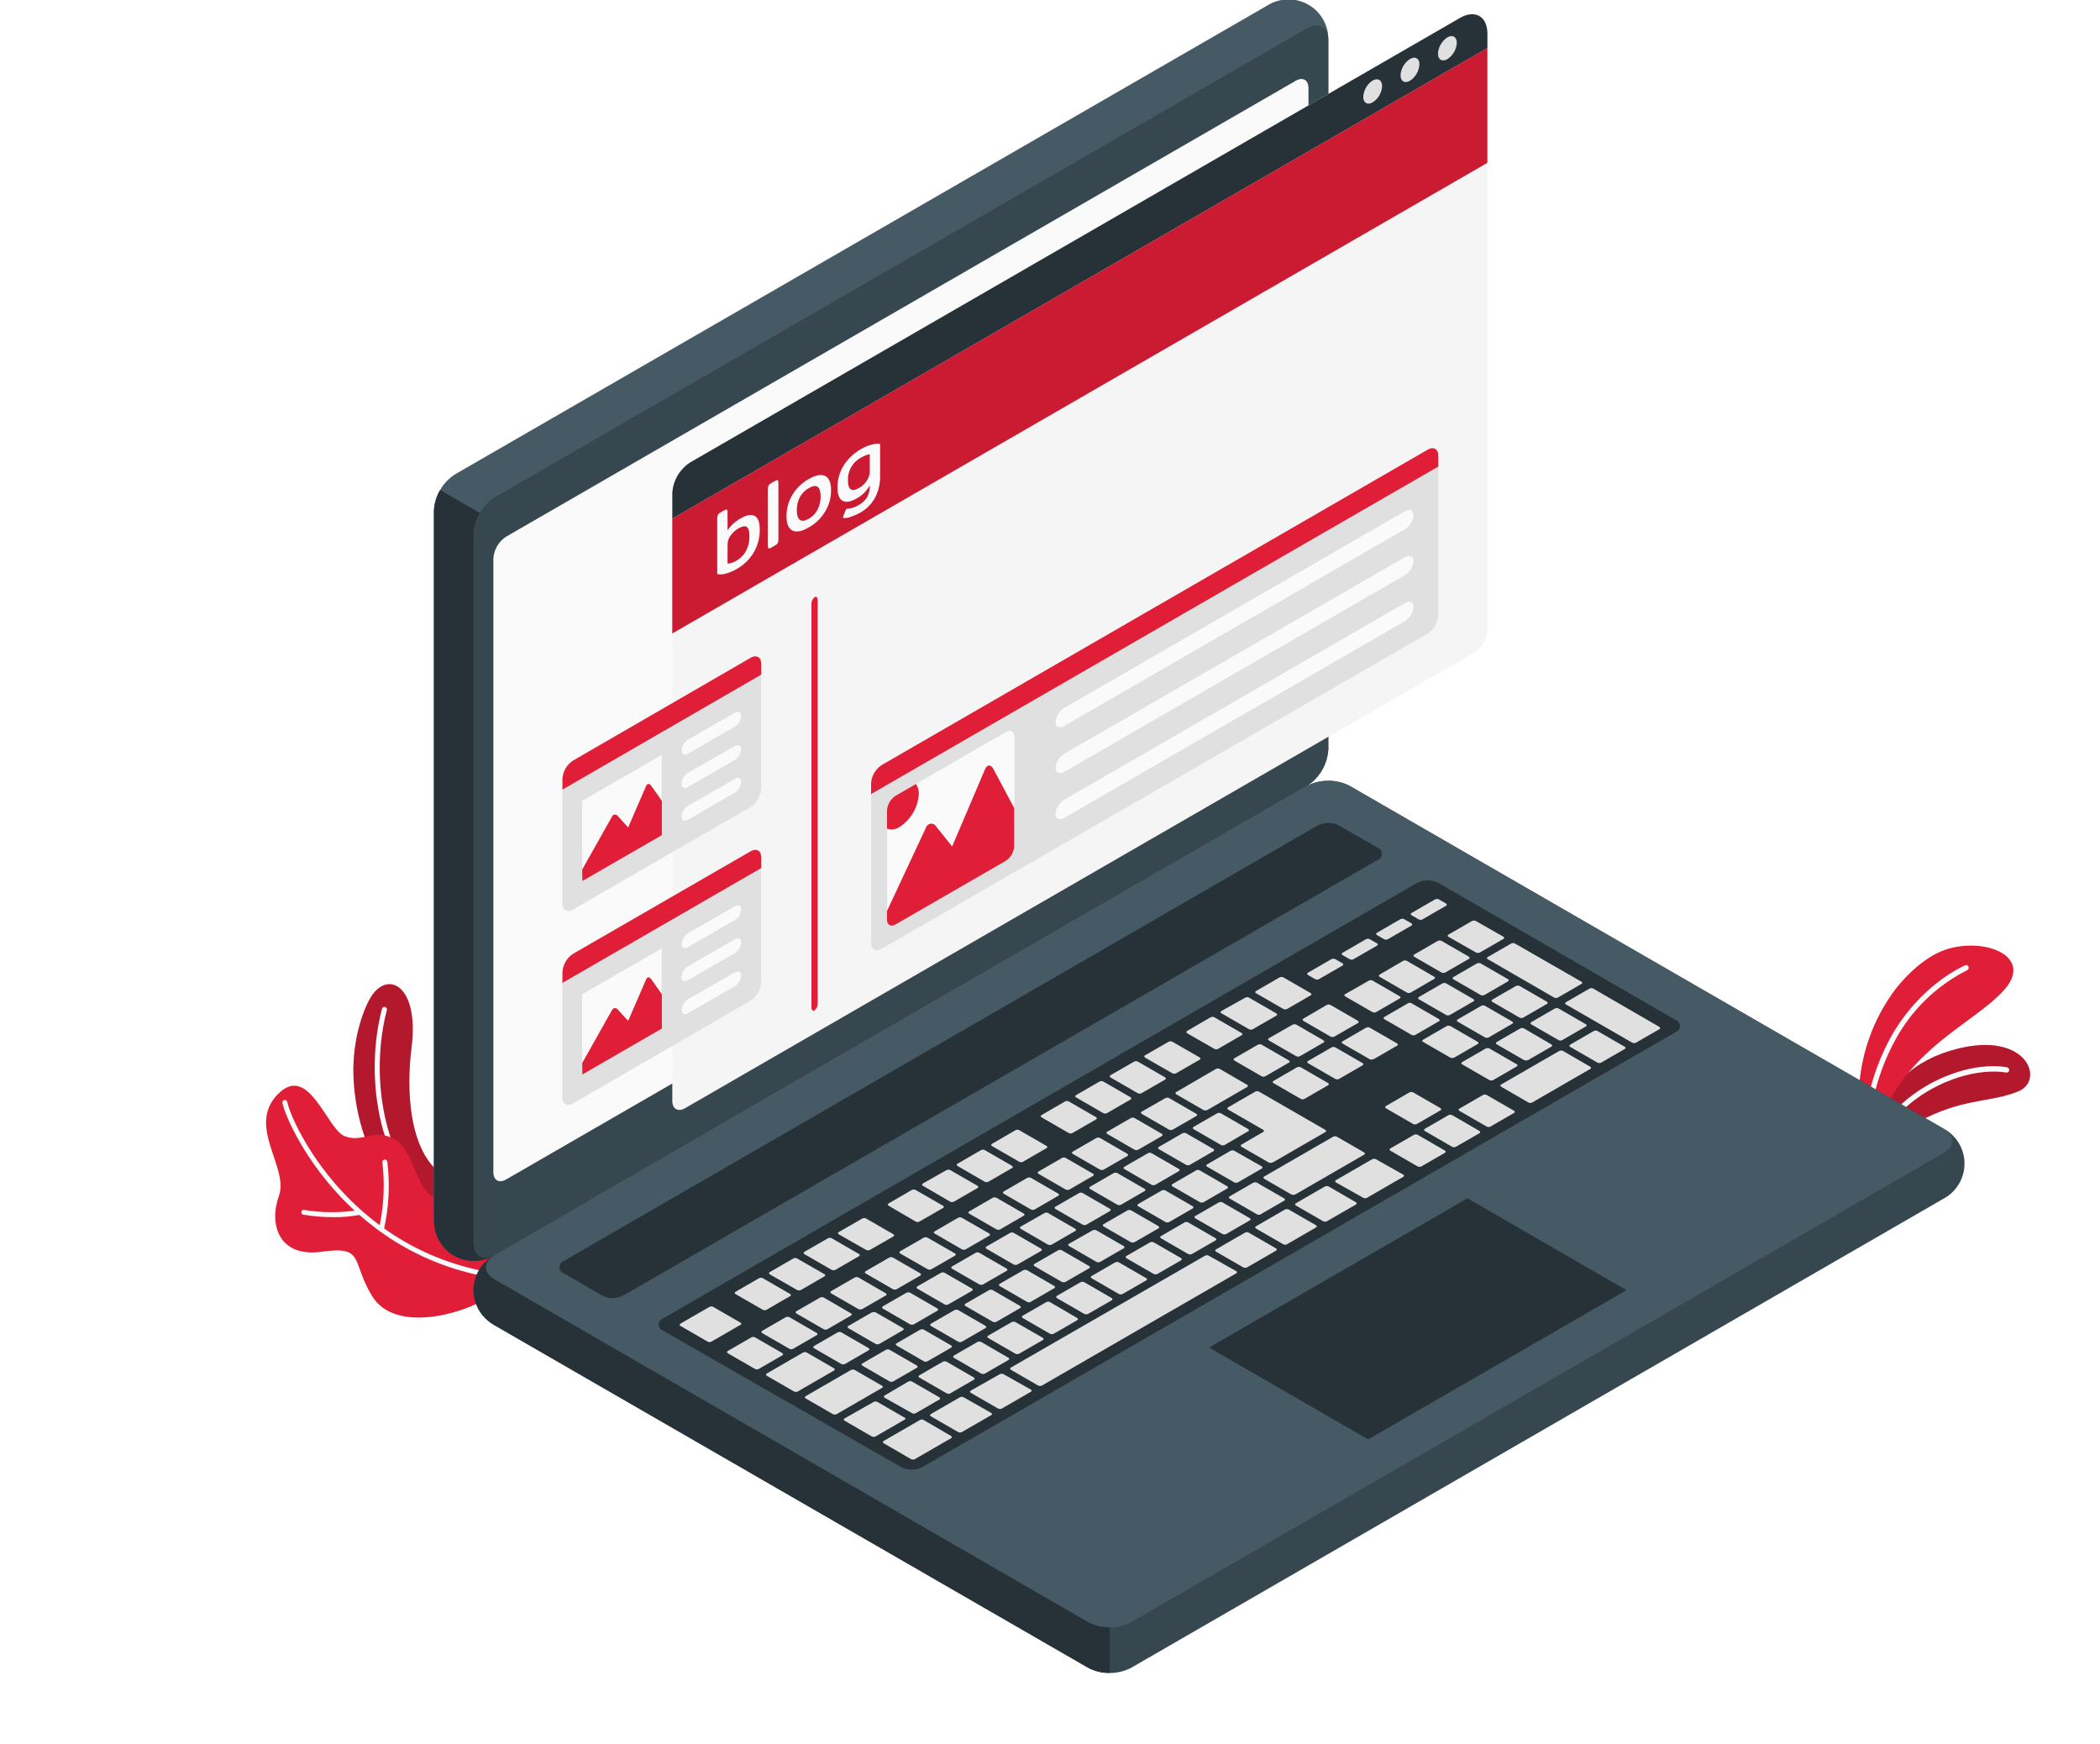
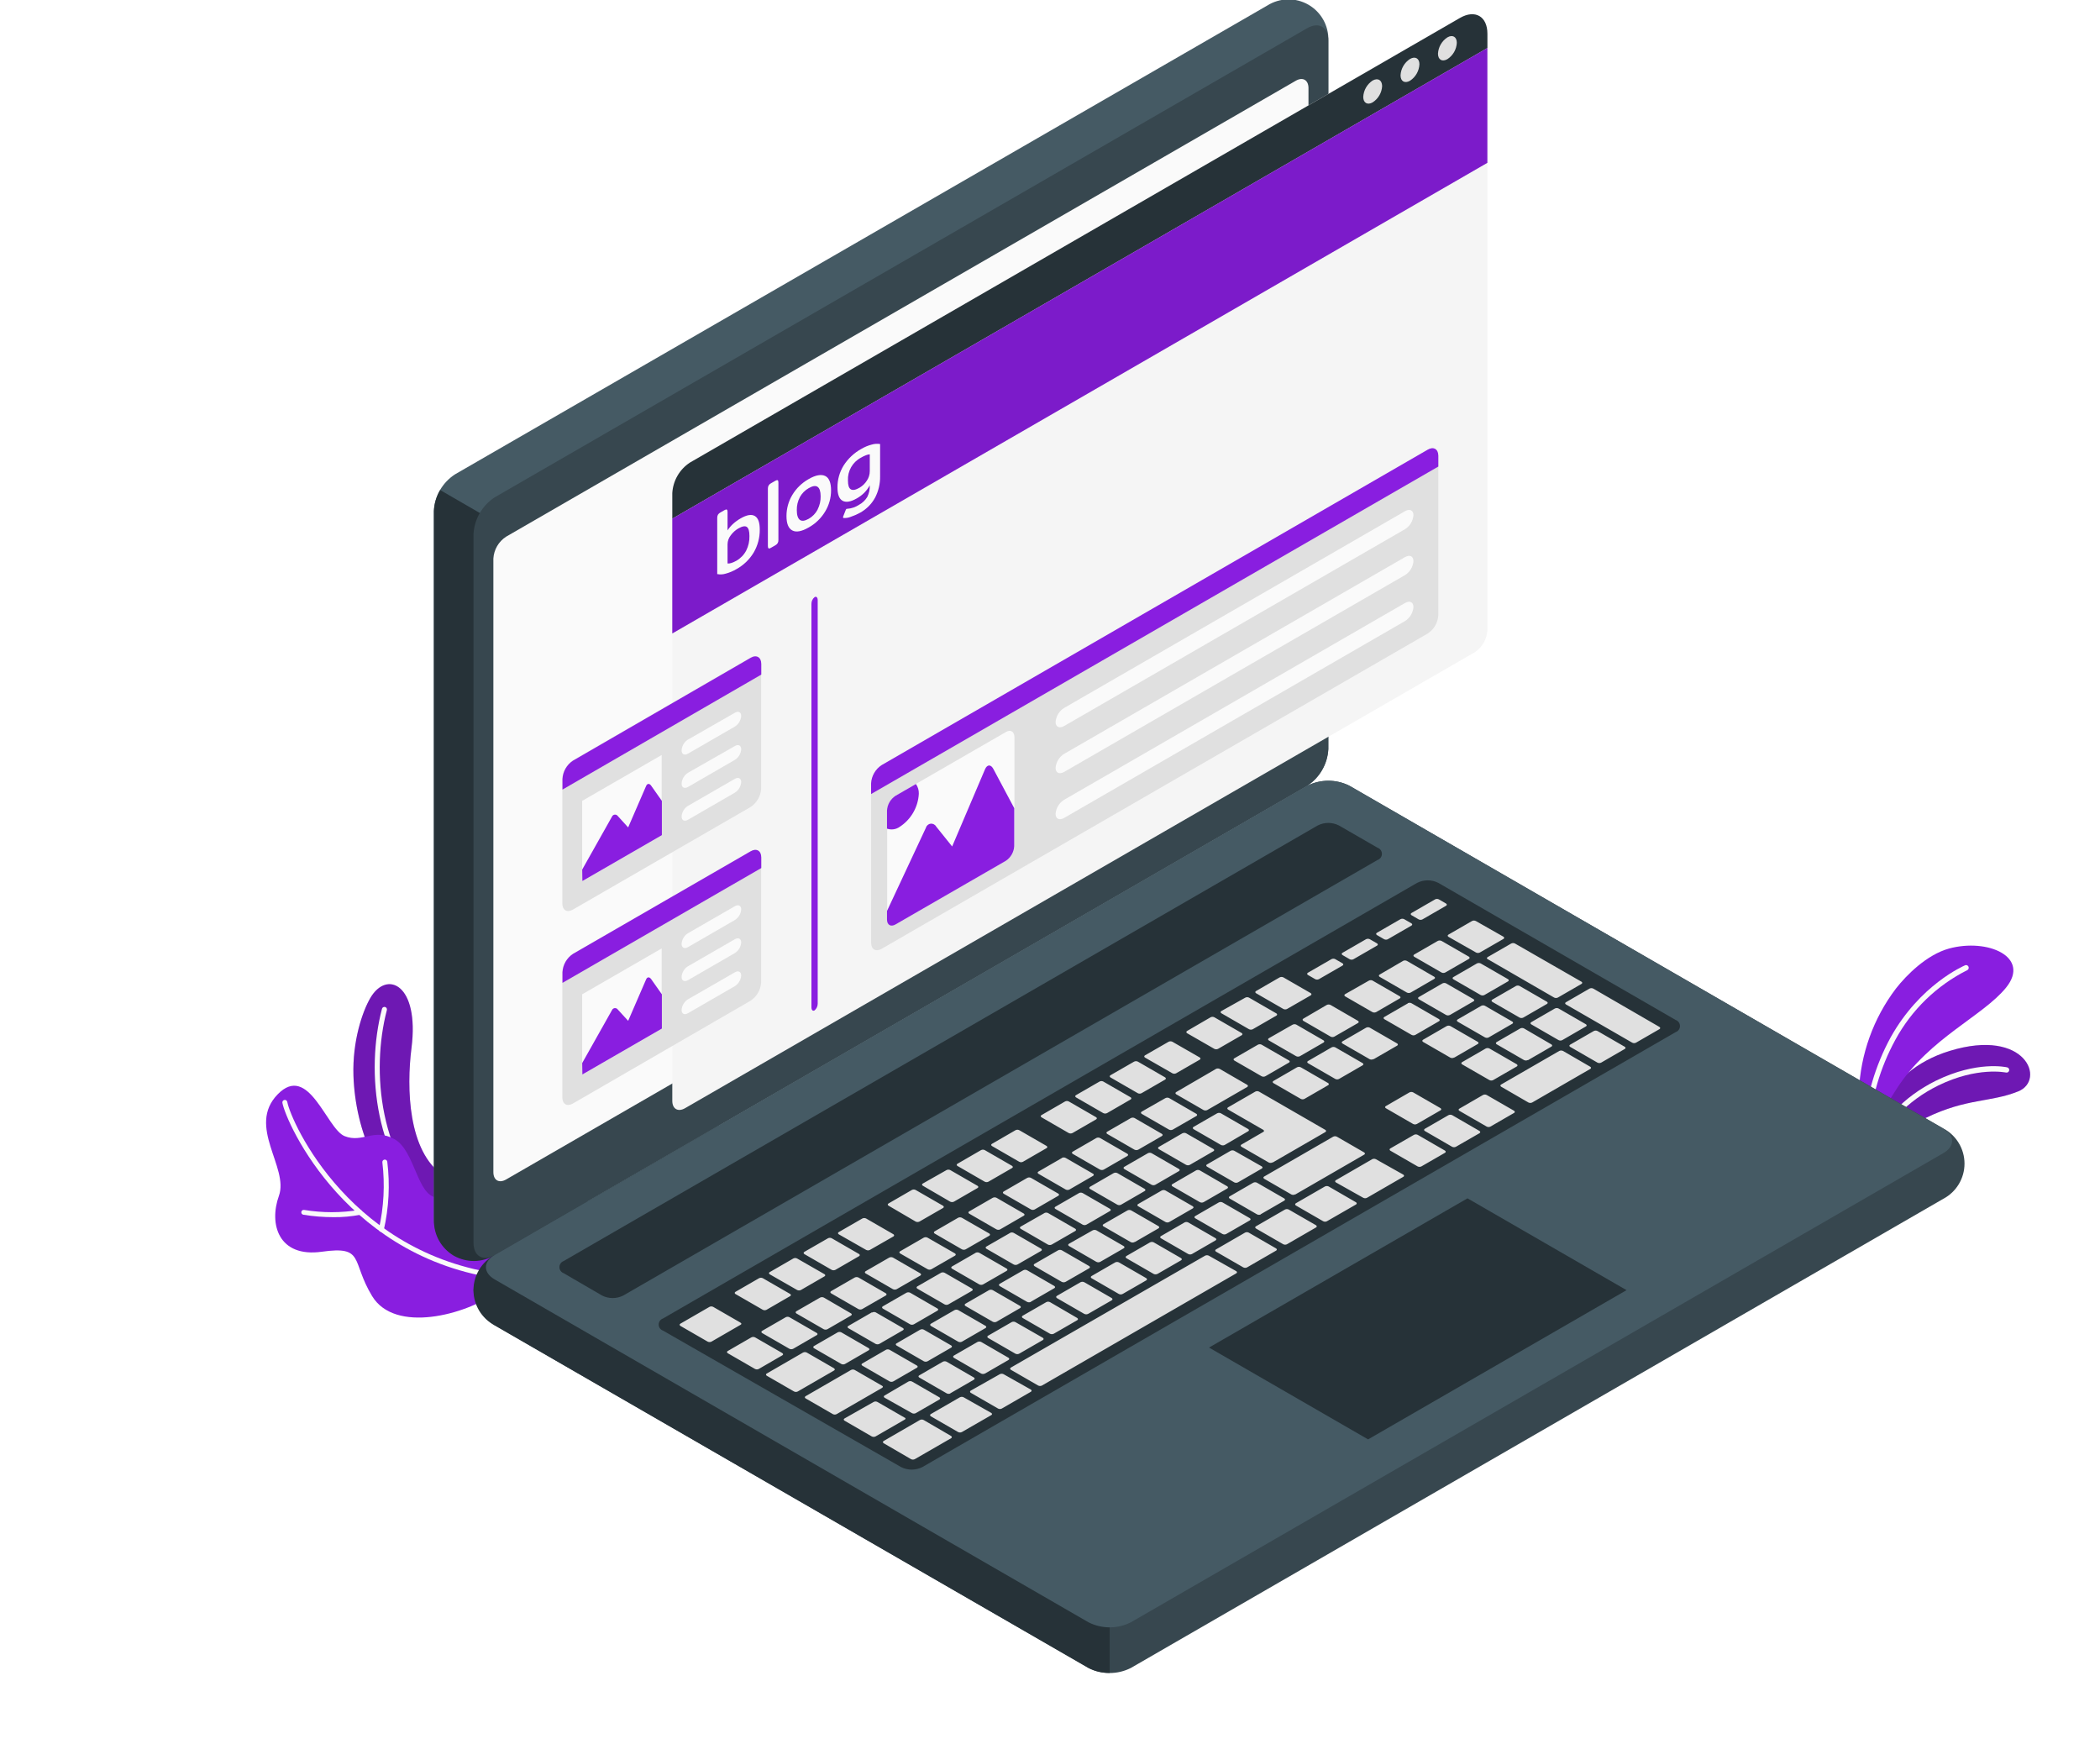
<svg xmlns="http://www.w3.org/2000/svg" viewBox="0 0 429.09 356.25">
  <g id="freepik--Plants--inject-2">
-     <path d="M419.5,309.58s1.05-5.28,9.57-9.36c8.29-4,13.07-3.07,18.76-5.36s1.6-13.05-14-8.27c-14.29,4.38-15.74,16.75-15.74,16.75Z" transform="translate(-35.45 -71.88)" style="fill:#E01E37" />
+     <path d="M419.5,309.58s1.05-5.28,9.57-9.36c8.29-4,13.07-3.07,18.76-5.36s1.6-13.05-14-8.27c-14.29,4.38-15.74,16.75-15.74,16.75Z" transform="translate(-35.45 -71.88)" style="fill:#891EE0" />
    <path d="M419.5,309.58s1.05-5.28,9.57-9.36c8.29-4,13.07-3.07,18.76-5.36s1.6-13.05-14-8.27c-14.29,4.38-15.74,16.75-15.74,16.75Z" transform="translate(-35.45 -71.88)" style="opacity:0.2" />
    <path d="M418,307.6a.51.51,0,0,1-.17,0,.55.55,0,0,1-.34-.7c2-5.72,7-11,13.52-14.22,8.36-4.09,14.31-2.79,14.56-2.73a.54.54,0,1,1-.24,1.06c-.06,0-5.85-1.26-13.84,2.65-6.25,3.06-11.1,8.14-13,13.6A.56.56,0,0,1,418,307.6Z" transform="translate(-35.45 -71.88)" style="fill:#fafafa" />
-     <path d="M418.27,303s1-3,4.85-8.87c6.64-10.18,17.47-14.63,22.21-20.45,5.1-6.28-3.72-10.16-11.65-8-4.54,1.26-8.68,5.4-10.85,8.19a37.36,37.36,0,0,0-7.55,21Z" transform="translate(-35.45 -71.88)" style="fill:#E01E37" />
+     <path d="M418.27,303s1-3,4.85-8.87c6.64-10.18,17.47-14.63,22.21-20.45,5.1-6.28-3.72-10.16-11.65-8-4.54,1.26-8.68,5.4-10.85,8.19a37.36,37.36,0,0,0-7.55,21Z" transform="translate(-35.45 -71.88)" style="fill:#891EE0" />
    <path d="M416.78,303.24h0a.55.55,0,0,1-.53-.56,46.17,46.17,0,0,1,5.51-18.85c6-10.77,14.9-14.6,15.28-14.76a.55.55,0,0,1,.42,1,34.18,34.18,0,0,0-14.75,14.28,44.93,44.93,0,0,0-5.37,18.35A.55.55,0,0,1,416.78,303.24Z" transform="translate(-35.45 -71.88)" style="fill:#fafafa" />
-     <path d="M126,312c-7.19-4.83-7.51-17.83-6.47-26,1.65-13-5-16-8.39-10.26-1.64,2.79-3.7,8.85-3.47,15.91.37,11.06,5.16,24.29,16.76,29.09Z" transform="translate(-35.45 -71.88)" style="fill:#E01E37" />
+     <path d="M126,312c-7.19-4.83-7.51-17.83-6.47-26,1.65-13-5-16-8.39-10.26-1.64,2.79-3.7,8.85-3.47,15.91.37,11.06,5.16,24.29,16.76,29.09Z" transform="translate(-35.45 -71.88)" style="fill:#891EE0" />
    <path d="M126,312c-7.19-4.83-7.51-17.83-6.47-26,1.65-13-5-16-8.39-10.26-1.64,2.79-3.7,8.85-3.47,15.91.37,11.06,5.16,24.29,16.76,29.09Z" transform="translate(-35.45 -71.88)" style="opacity:0.2" />
    <path d="M124.52,320a.49.49,0,0,1-.32-.12c-12.17-10.41-14.08-29-10.7-41.89a.5.5,0,1,1,1,.25c-3.3,12.59-1.47,30.75,10.38,40.88a.49.49,0,0,1,.05.7A.48.48,0,0,1,124.52,320Z" transform="translate(-35.45 -71.88)" style="fill:#fafafa" />
-     <path d="M136.81,336c-6.26,4.5-20.65,8.39-25.33.68-4.35-7.17-1.44-10.3-10.27-9.06S90.35,322,92.44,316.2s-6.61-14.19-.26-20.73,10,7.06,13.68,8.53,5.93-1.7,10.17.61,4.65,11.76,8.78,11.94c6.76.31,18.14.26,19,6.29S136.81,336,136.81,336Z" transform="translate(-35.45 -71.88)" style="fill:#E01E37" />
+     <path d="M136.81,336c-6.26,4.5-20.65,8.39-25.33.68-4.35-7.17-1.44-10.3-10.27-9.06S90.35,322,92.44,316.2s-6.61-14.19-.26-20.73,10,7.06,13.68,8.53,5.93-1.7,10.17.61,4.65,11.76,8.78,11.94c6.76.31,18.14.26,19,6.29S136.81,336,136.81,336Z" transform="translate(-35.45 -71.88)" style="fill:#891EE0" />
    <path d="M139.4,333.36h-.05c-32.75-3.42-45.42-32-46.2-36.16a.5.5,0,1,1,1-.18c.76,4.09,13.17,32,45.32,35.35a.5.5,0,0,1,.45.55A.51.51,0,0,1,139.4,333.36Z" transform="translate(-35.45 -71.88)" style="fill:#fafafa" />
    <path d="M103.59,320.56a38.35,38.35,0,0,1-6.17-.5.5.5,0,0,1-.4-.58.49.49,0,0,1,.58-.4,34.71,34.71,0,0,0,11.28,0,.51.51,0,0,1,.6.39.5.5,0,0,1-.39.59A26.85,26.85,0,0,1,103.59,320.56Z" transform="translate(-35.45 -71.88)" style="fill:#fafafa" />
    <path d="M113.36,323.55h-.11a.5.5,0,0,1-.38-.59,40,40,0,0,0,.71-13.58.5.5,0,0,1,1-.16,40.31,40.31,0,0,1-.72,14A.5.5,0,0,1,113.36,323.55Z" transform="translate(-35.45 -71.88)" style="fill:#fafafa" />
  </g>
  <g id="freepik--Device--inject-2">
    <path d="M132.2,335.47a9.29,9.29,0,0,0,4.33,7.19l121.33,70a9.57,9.57,0,0,0,8.66,0l166-95.85a8.13,8.13,0,0,0,0-14.38L311.2,232.43a9.57,9.57,0,0,0-8.66,0l-166,95.85A9.29,9.29,0,0,0,132.2,335.47Z" transform="translate(-35.45 -71.88)" style="fill:#37474f" />
    <path d="M182.26,301.88l-45.73,26.4a8.13,8.13,0,0,0,0,14.38l121.33,70a8.83,8.83,0,0,0,4.33,1V301.88Z" transform="translate(-35.45 -71.88)" style="fill:#263238" />
    <path d="M128.14,328.43a9.25,9.25,0,0,1-4.06-7.34V176.3a9.55,9.55,0,0,1,4.33-7.5L294.41,73a8.14,8.14,0,0,1,12.46,7.19V224.93a9.56,9.56,0,0,1-4.33,7.5l-166,95.85A9.27,9.27,0,0,1,128.14,328.43Z" transform="translate(-35.45 -71.88)" style="fill:#455a64" />
    <path d="M144.39,183l-19-11a8.83,8.83,0,0,0-1.26,4.26V321.09a8.14,8.14,0,0,0,12.45,7.19l18.93-10.93Z" transform="translate(-35.45 -71.88)" style="fill:#263238" />
    <path d="M132.2,181V325.78c0,2.76,1.94,3.88,4.33,2.5l166-95.85a9.56,9.56,0,0,0,4.33-7.5V80.15c0-2.76-1.94-3.88-4.33-2.5l-166,95.84A9.59,9.59,0,0,0,132.2,181Z" transform="translate(-35.45 -71.88)" style="fill:#37474f" />
    <path d="M136.53,333.28l121.33,70.05a9.57,9.57,0,0,0,8.66,0l166-95.85c2.4-1.38,2.4-3.62,0-5L311.2,232.43a9.57,9.57,0,0,0-8.66,0l-166,95.85C134.14,329.66,134.14,331.9,136.53,333.28Z" transform="translate(-35.45 -71.88)" style="fill:#455a64" />
    <path d="M138.86,181.53,300.21,88.38c1.43-.83,2.6-.16,2.6,1.5V215.21a5.76,5.76,0,0,1-2.6,4.5L138.86,312.86c-1.44.83-2.6.16-2.6-1.5V186A5.73,5.73,0,0,1,138.86,181.53Z" transform="translate(-35.45 -71.88)" style="fill:#fafafa" />
    <path d="M150.61,329.53l154.09-89a4.79,4.79,0,0,1,4.33,0l7.89,4.55a1.32,1.32,0,0,1,0,2.5L162.8,336.57a4.79,4.79,0,0,1-4.33,0L150.61,332A1.32,1.32,0,0,1,150.61,329.53Z" transform="translate(-35.45 -71.88)" style="fill:#263238" />
    <path d="M170.92,341.26l154.09-89a4.79,4.79,0,0,1,4.33,0l48.48,28a1.32,1.32,0,0,1,0,2.5L223.91,371.62a4.81,4.81,0,0,1-4.34,0l-48.64-27.88A1.31,1.31,0,0,1,170.92,341.26Z" transform="translate(-35.45 -71.88)" style="fill:#263238" />
    <path d="M309.05,292.32l4.83-2.79c.2-.12.19-.32,0-.44l-5.58-3.22a.84.84,0,0,0-.77,0l-4.82,2.79c-.21.11-.2.31,0,.44l5.58,3.22A.84.84,0,0,0,309.05,292.32Zm-9.52-11.07L294.71,284c-.21.12-.2.32,0,.45l5.58,3.22a.87.87,0,0,0,.77,0l4.83-2.79c.2-.12.19-.32,0-.44l-5.58-3.23A.87.87,0,0,0,299.53,281.25Zm-15.59,9L275.78,295c-.21.12-.19.32,0,.45l5.58,3.22a.87.87,0,0,0,.77,0l8.16-4.71c.2-.12.19-.32,0-.44l-5.58-3.23A.87.87,0,0,0,283.94,290.25Zm8.54-4.93-4.83,2.79c-.2.11-.19.31,0,.44l5.58,3.22a.84.84,0,0,0,.77,0l4.82-2.79c.21-.12.2-.32,0-.44l-5.58-3.22A.84.84,0,0,0,292.48,285.32Zm-18.93,10.93L268.73,299c-.21.12-.19.32,0,.45l5.58,3.22a.84.84,0,0,0,.77,0l4.83-2.78c.2-.12.19-.32,0-.44l-5.58-3.23A.87.87,0,0,0,273.55,296.25Zm-7.05,4.07-4.82,2.78c-.21.12-.2.32,0,.45l5.58,3.22a.87.87,0,0,0,.77,0l4.83-2.79c.2-.12.19-.32,0-.44l-5.58-3.23A.87.87,0,0,0,266.5,300.32Zm21.95,13.1,4.82-2.79c.2-.12.19-.32,0-.44L287.66,307a.84.84,0,0,0-.77,0l-4.82,2.79c-.21.11-.19.31,0,.44l5.58,3.22A.84.84,0,0,0,288.45,313.42Zm-7.06,4.07,4.83-2.79c.2-.12.19-.31,0-.44L280.61,311a.84.84,0,0,0-.77,0L275,313.81c-.21.11-.19.31,0,.44l5.58,3.22A.84.84,0,0,0,281.39,317.49Zm-7.05,4.07,4.83-2.79c.2-.11.19-.31,0-.44l-5.58-3.22a.84.84,0,0,0-.77,0L268,317.88c-.21.12-.2.32,0,.44l5.58,3.22A.84.84,0,0,0,274.34,321.56Zm-7,4.07,4.83-2.79c.2-.11.19-.31,0-.44l-5.58-3.22a.84.84,0,0,0-.77,0L260.92,322c-.21.12-.2.32,0,.44l5.58,3.22A.84.84,0,0,0,267.29,325.63ZM302,296.39l4.82-2.79c.21-.12.2-.31,0-.44l-5.58-3.22a.84.84,0,0,0-.77,0l-4.82,2.79c-.21.12-.2.31,0,.44l5.58,3.22A.84.84,0,0,0,302,296.39Zm-6.5,13,10.76-6.22c.2-.12.19-.32,0-.44l-13.55-7.82a.84.84,0,0,0-.77,0l-5.56,3.21c-.21.12-.2.32,0,.45l7.18,4.14c.22.13.23.33,0,.44l-4.45,2.58c-.2.11-.19.31,0,.44l5.58,3.22A.87.87,0,0,0,295.5,309.35Zm-36.05-5-4.82,2.79c-.21.11-.2.31,0,.44l5.58,3.22a.87.87,0,0,0,.77,0l4.83-2.79c.2-.12.19-.32,0-.44l-5.58-3.22A.84.84,0,0,0,259.45,304.39Zm-7,4.07-4.83,2.79c-.2.12-.19.31,0,.44l5.58,3.22a.84.84,0,0,0,.77,0l4.82-2.79c.21-.12.2-.32,0-.44l-5.58-3.22A.84.84,0,0,0,252.4,308.46Zm-35.24,45.65a.84.84,0,0,0,.77,0l4.83-2.79c.2-.12.19-.32,0-.44l-5.58-3.22a.84.84,0,0,0-.77,0l-4.82,2.79c-.21.12-.2.31,0,.44ZM196,341l-4.83,2.79c-.2.11-.19.31,0,.44l5.58,3.22a.87.87,0,0,0,.77,0l4.82-2.79c.21-.12.2-.32,0-.44l-5.58-3.22A.84.84,0,0,0,196,341Zm11.35,9.55a.84.84,0,0,0,.77,0l4.82-2.79c.21-.12.19-.31,0-.44l-5.57-3.22a.84.84,0,0,0-.77,0l-4.83,2.79c-.2.12-.19.31,0,.44Zm22.27,6,4.83-2.79c.2-.12.19-.32,0-.44l-5.58-3.23a.87.87,0,0,0-.77,0l-4.82,2.79c-.21.11-.2.31,0,.44l5.58,3.22A.84.84,0,0,0,229.61,356.59Zm-7.82,4.05a.84.84,0,0,0,.77,0l4.83-2.79c.2-.12.19-.32,0-.44l-5.58-3.22a.84.84,0,0,0-.77,0L216.19,357c-.21.11-.2.31,0,.44ZM203,337l-4.83,2.78c-.2.12-.19.32,0,.45l5.58,3.22a.87.87,0,0,0,.77,0l4.82-2.79c.21-.12.2-.32,0-.44L203.81,337A.87.87,0,0,0,203,337ZM238.3,316.6l-4.83,2.79c-.2.12-.19.32,0,.44l5.58,3.22a.84.84,0,0,0,.77,0l4.82-2.79c.21-.11.19-.31,0-.44l-5.57-3.22A.87.87,0,0,0,238.3,316.6Zm-28.21,16.29-4.82,2.78c-.21.12-.2.32,0,.45l5.58,3.22a.87.87,0,0,0,.77,0l4.83-2.78c.2-.12.19-.32,0-.45l-5.58-3.22A.87.87,0,0,0,210.09,332.89Zm35.26-20.36-4.83,2.79c-.2.12-.19.31,0,.44l5.58,3.22a.84.84,0,0,0,.77,0l4.82-2.79c.21-.12.2-.31,0-.44l-5.58-3.22A.84.84,0,0,0,245.35,312.53Zm-14.11,8.14-4.82,2.79c-.21.12-.19.32,0,.44l5.58,3.23a.87.87,0,0,0,.77,0l4.82-2.78c.21-.12.19-.32,0-.45L232,320.69A.87.87,0,0,0,231.24,320.67Zm-7.05,4.08-4.82,2.78c-.21.12-.19.32,0,.44L225,331.2a.85.85,0,0,0,.76,0l4.83-2.78c.2-.12.19-.32,0-.45L225,324.76A.84.84,0,0,0,224.19,324.75Zm-7.05,4.07-4.82,2.78c-.21.12-.19.32,0,.45l5.58,3.22a.87.87,0,0,0,.77,0l4.83-2.78c.2-.12.19-.32,0-.45l-5.58-3.22A.87.87,0,0,0,217.14,328.82Zm36.05,4.95L258,331c.21-.12.2-.32,0-.45l-5.58-3.22a.84.84,0,0,0-.77,0l-4.83,2.78c-.2.12-.19.32,0,.45l5.58,3.22A.87.87,0,0,0,253.19,333.77Zm61.93-61.52L310.29,275c-.2.11-.19.31,0,.44l5.58,3.22a.87.87,0,0,0,.77,0l4.82-2.79c.21-.12.2-.32,0-.44l-5.58-3.22A.84.84,0,0,0,315.12,272.25Zm-8.54,4.93L301.76,280c-.21.12-.2.32,0,.45l5.57,3.22a.84.84,0,0,0,.77,0l4.83-2.78c.2-.12.19-.32,0-.44l-5.58-3.23A.87.87,0,0,0,306.58,277.18Zm15.59-9L317.34,271c-.2.12-.19.32,0,.45l5.58,3.22a.87.87,0,0,0,.77,0l4.82-2.79c.21-.12.2-.32,0-.44l-5.58-3.23A.87.87,0,0,0,322.17,268.18Zm-36.5,37.64L290.5,303c.2-.12.19-.32,0-.44l-5.58-3.22a.84.84,0,0,0-.77,0l-4.83,2.78c-.2.12-.19.32,0,.45l5.58,3.22A.87.87,0,0,0,285.67,305.82ZM330,264.12a.87.87,0,0,0-.77,0l-4.82,2.78c-.21.12-.2.32,0,.45l5.58,3.22a.84.84,0,0,0,.77,0l4.83-2.78c.2-.12.19-.32,0-.45ZM260.24,329.7l4.82-2.78c.21-.12.2-.32,0-.45l-5.58-3.22a.87.87,0,0,0-.77,0L253.86,326c-.2.12-.19.32,0,.44l5.58,3.23A.87.87,0,0,0,260.24,329.7Zm86.47-49.92,4.83-2.79c.2-.12.19-.32,0-.44l-5.58-3.22a.84.84,0,0,0-.77,0l-4.83,2.79c-.2.11-.19.31,0,.44l5.58,3.22A.84.84,0,0,0,346.71,279.78Zm-15-.53,4.82-2.79c.21-.12.2-.32,0-.44l-5.58-3.22a.84.84,0,0,0-.77,0l-4.83,2.79c-.2.11-.19.31,0,.44l5.58,3.22A.84.84,0,0,0,331.69,279.25ZM338,268.72a.87.87,0,0,0-.77,0l-4.82,2.79c-.21.11-.2.31,0,.44l5.58,3.22a.87.87,0,0,0,.77,0l4.83-2.79c.2-.12.19-.32,0-.44Zm1.48-.85L353,275.69a.87.87,0,0,0,.77,0l4.83-2.79c.2-.12.19-.32,0-.44L345,264.65a.87.87,0,0,0-.77,0l-4.82,2.78C339.21,267.54,339.22,267.74,339.44,267.87Zm-16.35,9-4.83,2.79c-.2.11-.19.31,0,.44l5.58,3.22a.84.84,0,0,0,.77,0l4.82-2.79c.21-.12.2-.32,0-.44l-5.58-3.22A.84.84,0,0,0,323.09,276.85ZM270,307.49l-4.83,2.79c-.2.12-.19.31,0,.44l5.58,3.22a.84.84,0,0,0,.77,0l4.82-2.79c.21-.12.2-.31,0-.44l-5.58-3.22A.84.84,0,0,0,270,307.49Zm68.87-23.66a.84.84,0,0,0,.77,0l4.82-2.79c.21-.12.2-.31,0-.44l-5.58-3.22a.84.84,0,0,0-.77,0l-4.83,2.79c-.2.12-.19.31,0,.44Zm-61.82,19.59-4.83,2.79c-.2.11-.19.31,0,.44l5.58,3.22a.84.84,0,0,0,.77,0l4.82-2.79c.21-.12.2-.32,0-.44l-5.58-3.22A.84.84,0,0,0,277.07,303.42ZM224.21,350a.87.87,0,0,0,.77,0l4.83-2.79c.2-.12.19-.32,0-.44l-5.58-3.22a.84.84,0,0,0-.77,0l-4.82,2.79c-.21.11-.2.31,0,.44Zm-10.6-10-4.83,2.79c-.2.11-.19.31,0,.44l5.58,3.22a.87.87,0,0,0,.77,0l4.82-2.79c.21-.12.2-.32,0-.44l-5.58-3.22A.84.84,0,0,0,213.61,340.06ZM232,346l4.83-2.79c.2-.12.19-.32,0-.44l-5.58-3.22a.84.84,0,0,0-.77,0l-4.82,2.78c-.21.12-.19.32,0,.45l5.58,3.22A.85.85,0,0,0,232,346Zm7.06-4.07,4.82-2.79c.21-.12.19-.32,0-.45l-5.58-3.22a.87.87,0,0,0-.77,0l-4.82,2.78c-.2.12-.19.32,0,.45l5.58,3.22A.87.87,0,0,0,239.09,341.92Zm7-4.08,4.82-2.78c.21-.12.19-.32,0-.45l-5.57-3.22a.87.87,0,0,0-.77,0l-4.83,2.78c-.2.12-.19.32,0,.45l5.58,3.22A.87.87,0,0,0,246.14,337.84ZM220.66,336l-4.83,2.78c-.2.12-.19.32,0,.45l5.58,3.22a.87.87,0,0,0,.77,0l4.82-2.79c.21-.12.2-.32,0-.44L221.43,336A.87.87,0,0,0,220.66,336Zm7.05-4.07-4.83,2.78c-.2.12-.19.32,0,.45l5.58,3.22a.84.84,0,0,0,.77,0l4.83-2.78c.2-.12.19-.32,0-.45l-5.58-3.22A.87.87,0,0,0,227.71,331.92Zm28.21-16.29-4.83,2.79c-.21.12-.19.32,0,.44l5.58,3.22a.84.84,0,0,0,.77,0l4.82-2.79c.21-.11.19-.31,0-.44l-5.58-3.22A.85.85,0,0,0,255.92,315.63Zm-7.06,4.08L244,322.49c-.21.12-.19.32,0,.44l5.57,3.23a.87.87,0,0,0,.77,0l4.83-2.78c.2-.12.19-.32,0-.45l-5.58-3.22A.84.84,0,0,0,248.86,319.71ZM263,311.56l-4.83,2.79c-.2.12-.19.32,0,.44l5.58,3.22a.84.84,0,0,0,.77,0l4.82-2.79c.21-.11.19-.31,0-.44l-5.57-3.22A.84.84,0,0,0,263,311.56Zm-28.21,16.29-4.82,2.78c-.21.12-.2.32,0,.45l5.58,3.22a.87.87,0,0,0,.77,0l4.83-2.78c.2-.12.19-.32,0-.45l-5.58-3.22A.87.87,0,0,0,234.76,327.85Zm7.05-4.07L237,326.56c-.21.12-.2.32,0,.45l5.58,3.22a.87.87,0,0,0,.77,0l4.83-2.78c.2-.12.19-.32,0-.45l-5.58-3.22A.84.84,0,0,0,241.81,323.78Zm-5.15,28.74,4.83-2.79c.2-.12.19-.32,0-.44l-5.58-3.23a.87.87,0,0,0-.77,0l-4.82,2.78c-.21.12-.19.32,0,.45l5.57,3.22A.87.87,0,0,0,236.66,352.52Zm-41.37-4.18-5.58-3.22a.84.84,0,0,0-.77,0l-4.83,2.79c-.2.11-.19.31,0,.44l5.58,3.22a.84.84,0,0,0,.77,0l4.82-2.79C195.52,348.66,195.5,348.46,195.29,348.34Zm10.56,3.1-5.58-3.22a.84.84,0,0,0-.77,0l-7.42,4.29c-.2.12-.19.31,0,.44l5.58,3.22a.84.84,0,0,0,.77,0l7.42-4.29C206.09,351.76,206.07,351.57,205.85,351.44Zm-19.12-9.33-5.58-3.22a.84.84,0,0,0-.77,0l-5.94,3.43c-.21.12-.19.32,0,.45l5.58,3.22a.87.87,0,0,0,.77,0l5.93-3.43C187,342.44,187,342.24,186.73,342.11Zm4.55-2.63a.84.84,0,0,0,.77,0l4.82-2.79c.21-.12.2-.31,0-.44l-5.58-3.22a.84.84,0,0,0-.77,0l-4.83,2.79c-.2.12-.19.31,0,.44ZM215.68,355l-5.58-3.22a.84.84,0,0,0-.77,0l-9.28,5.36c-.2.12-.19.32,0,.44l5.58,3.22a.84.84,0,0,0,.77,0l9.28-5.36C215.91,355.29,215.9,355.1,215.68,355Zm4.63,6.53-5.58-3.22a.84.84,0,0,0-.77,0L208,361.69c-.2.12-.19.32,0,.44l5.58,3.23a.87.87,0,0,0,.77,0l5.94-3.43C220.54,361.82,220.53,361.63,220.31,361.5Zm23.4-52.29a.82.82,0,0,0,.76,0l4.83-2.79c.2-.11.19-.31,0-.44l-5.58-3.22a.84.84,0,0,0-.77,0l-4.82,2.79c-.21.12-.19.32,0,.44Zm-14.11,8.15a.87.87,0,0,0,.77,0l4.83-2.79c.2-.11.19-.31,0-.44l-5.58-3.22a.87.87,0,0,0-.77,0L224,313.69c-.21.12-.2.32,0,.44Zm-31.27,18.05a.87.87,0,0,0,.77,0l4.82-2.79c.21-.12.2-.32,0-.44L198.32,329a.84.84,0,0,0-.77,0l-4.83,2.79c-.2.11-.19.31,0,.44Zm38.32-22.13a.84.84,0,0,0,.77,0l4.83-2.79c.2-.11.19-.31,0-.44l-5.58-3.22a.84.84,0,0,0-.77,0l-4.82,2.79c-.21.12-.19.32,0,.44Zm-14.1,8.15a.87.87,0,0,0,.77,0l4.83-2.78c.2-.12.19-.32,0-.45L222.54,315a.84.84,0,0,0-.77,0L217,317.76c-.21.12-.2.32,0,.45ZM224.18,362a.84.84,0,0,0-.77,0L216,366.29c-.2.12-.19.32,0,.45L221.6,370a.87.87,0,0,0,.77,0l7.42-4.28c.2-.12.19-.32,0-.45Zm-11.75-34.75a.84.84,0,0,0,.77,0L218,324.5c.2-.12.19-.32,0-.45l-5.58-3.22a.87.87,0,0,0-.77,0l-4.82,2.78c-.21.12-.2.32,0,.45Zm-7.05,4.07a.87.87,0,0,0,.77,0l4.83-2.79c.2-.12.19-.32,0-.44l-5.58-3.22a.84.84,0,0,0-.77,0l-4.83,2.78c-.2.12-.19.32,0,.45ZM354.82,286.6a.87.87,0,0,0-.77,0l-11.88,6.86c-.2.12-.19.32,0,.44l5.58,3.23a.87.87,0,0,0,.77,0l11.87-6.86c.21-.11.2-.31,0-.44Zm-15.59,9a.84.84,0,0,0-.77,0l-4.82,2.79c-.21.12-.2.32,0,.44l5.58,3.22a.84.84,0,0,0,.77,0l4.83-2.79c.2-.11.19-.31,0-.44Zm-95.51,52.84,4.82-2.78c.2-.12.19-.32,0-.45L242.93,342a.87.87,0,0,0-.77,0l-4.82,2.78c-.21.12-.19.32,0,.45l5.58,3.22A.84.84,0,0,0,243.72,348.44Zm81.41-44.7a.84.84,0,0,0-.77,0l-4.83,2.78c-.2.12-.19.32,0,.45l5.58,3.22a.87.87,0,0,0,.77,0l4.82-2.78c.21-.12.2-.32,0-.45Zm36.74-21.21a.84.84,0,0,0-.77,0l-4.83,2.79c-.2.12-.19.32,0,.44l5.58,3.22a.84.84,0,0,0,.77,0l4.82-2.79c.21-.11.2-.31,0-.44Zm12.63-.85L361,273.86a.84.84,0,0,0-.77,0l-4.82,2.79c-.21.11-.2.31,0,.44l13.55,7.82a.84.84,0,0,0,.77,0l4.83-2.79C374.73,282,374.72,281.81,374.5,281.68ZM298.78,319a.87.87,0,0,0-.77,0l-5.94,3.43c-.2.11-.19.31,0,.44l5.58,3.22a.84.84,0,0,0,.77,0l5.93-3.43c.21-.12.2-.32,0-.45Zm17.81-10.28a.87.87,0,0,0-.77,0l-7.42,4.29c-.2.12-.19.32,0,.44L314,316.6a.84.84,0,0,0,.77,0l7.42-4.29c.2-.11.19-.31,0-.44Zm-34.14,19.71a.84.84,0,0,0-.77,0L242,351.29c-.21.12-.19.32,0,.45l5.58,3.22a.87.87,0,0,0,.77,0l39.7-22.92c.21-.12.2-.32,0-.45Zm-41.94,24.21a.87.87,0,0,0-.77,0L233.8,356c-.2.12-.19.31,0,.44l5.58,3.22a.84.84,0,0,0,.77,0l5.94-3.43c.2-.12.19-.32,0-.44Zm50.1-28.92a.84.84,0,0,0-.77,0l-5.93,3.43c-.21.12-.2.32,0,.45l5.58,3.22a.87.87,0,0,0,.77,0l5.94-3.43c.2-.12.19-.31,0-.44Zm-58.26,33.64a.84.84,0,0,0-.77,0l-5.94,3.43c-.21.12-.19.32,0,.45l5.58,3.22a.87.87,0,0,0,.77,0L238,361c.21-.12.2-.31,0-.44Zm74.59-43.07a.87.87,0,0,0-.77,0l-5.94,3.43c-.2.12-.19.32,0,.45l5.58,3.22a.84.84,0,0,0,.77,0l5.94-3.42c.2-.12.19-.32,0-.45Zm25.24-14.57a.87.87,0,0,0-.77,0l-4.83,2.79c-.2.12-.19.32,0,.44l5.58,3.23a.87.87,0,0,0,.77,0l4.83-2.78c.2-.12.19-.32,0-.45Zm15.45-11.22,4.82-2.79c.21-.12.2-.31,0-.44L346.85,282a.84.84,0,0,0-.77,0l-4.83,2.79c-.2.12-.19.32,0,.44l5.58,3.22A.84.84,0,0,0,347.63,288.45Zm-31.53-.2,4.83-2.79c.2-.12.19-.32,0-.44l-5.58-3.22a.84.84,0,0,0-.77,0l-4.82,2.79c-.21.11-.2.31,0,.44l5.58,3.22A.87.87,0,0,0,316.1,288.25Zm-16,27.63,14.1-8.15c.2-.11.19-.31,0-.44l-5.58-3.22a.84.84,0,0,0-.77,0l-14.1,8.14c-.21.12-.19.32,0,.45l5.58,3.22A.87.87,0,0,0,300.13,315.88Zm39.68-23.38a.84.84,0,0,0,.77,0l4.82-2.78c.21-.12.19-.32,0-.45l-5.58-3.22a.87.87,0,0,0-.77,0l-4.83,2.79c-.2.12-.19.32,0,.44Zm-7.2-4.58,4.82-2.79c.21-.11.2-.31,0-.44l-5.58-3.22a.84.84,0,0,0-.77,0l-4.83,2.79c-.2.12-.19.32,0,.44l5.58,3.22A.84.84,0,0,0,332.61,287.92Zm-39.54,32,4.83-2.79c.2-.12.19-.32,0-.44l-5.58-3.22a.84.84,0,0,0-.77,0l-4.82,2.79c-.21.11-.19.31,0,.44l5.57,3.22A.87.87,0,0,0,293.07,320Zm31.15-18.45a.84.84,0,0,0,.77,0l4.83-2.79c.2-.11.19-.31,0-.44l-5.58-3.22a.84.84,0,0,0-.77,0l-4.82,2.79c-.21.12-.2.32,0,.44Zm-66.4,38.8,4.82-2.78c.21-.12.19-.32,0-.45L257,333.85a.87.87,0,0,0-.77,0l-4.83,2.79c-.2.12-.19.32,0,.45l5.58,3.22A.87.87,0,0,0,257.82,340.3Zm7.05-4.07,4.82-2.78c.21-.12.2-.32,0-.45l-5.58-3.22a.87.87,0,0,0-.77,0l-4.83,2.79c-.2.12-.19.32,0,.44l5.58,3.22A.84.84,0,0,0,264.87,336.23Zm-14.1,8.14,4.82-2.78c.21-.12.19-.32,0-.45L250,337.92a.84.84,0,0,0-.77,0l-4.83,2.78c-.2.12-.19.32,0,.45l5.58,3.22A.87.87,0,0,0,250.77,344.37ZM279,328.09l4.83-2.79c.2-.12.19-.31,0-.44l-5.58-3.22a.84.84,0,0,0-.77,0l-4.82,2.79c-.21.12-.2.31,0,.44l5.58,3.22A.84.84,0,0,0,279,328.09Zm-7.05,4.07,4.83-2.79c.2-.11.19-.31,0-.44l-5.58-3.22a.84.84,0,0,0-.77,0l-4.83,2.79c-.2.12-.19.32,0,.44l5.58,3.22A.84.84,0,0,0,271.92,332.16ZM286,324l4.83-2.79c.2-.12.19-.31,0-.44l-5.58-3.22a.84.84,0,0,0-.77,0l-4.82,2.79c-.21.12-.19.31,0,.44l5.58,3.22A.84.84,0,0,0,286,324Zm32.26-60.23a.84.84,0,0,0,.77,0l4.83-2.79c.2-.12.19-.31,0-.44l-1.49-.86a.84.84,0,0,0-.77,0l-4.82,2.78c-.2.12-.19.32,0,.45Zm-34.69,22.4a.87.87,0,0,0,.77,0l4.82-2.78c.21-.12.2-.32,0-.45l-5.58-3.22a.84.84,0,0,0-.77,0L278,282.52c-.2.12-.19.32,0,.45Zm14.1-8.15a.84.84,0,0,0,.77,0l4.83-2.78c.2-.12.19-.32,0-.45l-5.58-3.22a.87.87,0,0,0-.77,0l-4.83,2.79c-.2.12-.19.32,0,.44ZM275,291.16a.84.84,0,0,0,.77,0l4.82-2.78c.21-.12.2-.32,0-.45L275,284.72a.87.87,0,0,0-.77,0l-4.83,2.78c-.2.12-.19.32,0,.45Zm15.66-9a.87.87,0,0,0,.77,0l4.82-2.78c.21-.12.2-.32,0-.45l-5.58-3.22a.84.84,0,0,0-.77,0L285,278.45c-.2.12-.19.32,0,.44ZM260.88,299.3a.87.87,0,0,0,.77,0l4.82-2.79c.2-.12.19-.32,0-.44l-5.58-3.22a.84.84,0,0,0-.77,0l-4.82,2.78c-.21.12-.19.32,0,.45Zm7.05-4.07a.84.84,0,0,0,.77,0l4.82-2.78c.21-.12.19-.32,0-.45l-5.57-3.22a.87.87,0,0,0-.77,0l-4.83,2.78c-.2.12-.19.32,0,.45Zm36.25-23.3a.84.84,0,0,0,.77,0l4.82-2.78c.21-.12.2-.32,0-.45l-1.49-.86a.87.87,0,0,0-.77,0l-4.82,2.78c-.21.12-.2.32,0,.45Zm21.15-12.21a.84.84,0,0,0,.77,0l4.83-2.79c.2-.12.19-.32,0-.44l-1.48-.86a.87.87,0,0,0-.77,0l-4.83,2.79c-.2.12-.19.32,0,.44Zm11.72,6.77a.87.87,0,0,0,.77,0l4.83-2.78c.2-.12.19-.32,0-.45L337,260.05a.87.87,0,0,0-.77,0l-4.82,2.78c-.21.12-.2.32,0,.45Zm17.63,17.89,4.82-2.79c.21-.12.2-.31,0-.44l-5.58-3.22a.84.84,0,0,0-.77,0l-4.83,2.79c-.2.12-.19.31,0,.44l5.58,3.22A.84.84,0,0,0,354.68,284.38Zm-43.45-16.52a.84.84,0,0,0,.77,0l4.83-2.79c.2-.11.19-.31,0-.44l-1.49-.86a.87.87,0,0,0-.77,0l-4.82,2.78c-.21.12-.19.32,0,.45Zm-57.41,35.51a.87.87,0,0,0,.77,0l4.83-2.79c.2-.12.19-.32,0-.44l-5.58-3.22a.84.84,0,0,0-.77,0l-4.82,2.79c-.21.11-.19.31,0,.44Z" transform="translate(-35.45 -71.88)" style="fill:#e0e0e0" />
    <polygon points="247.04 275.32 299.85 244.83 332.35 263.59 279.54 294.08 247.04 275.32" style="fill:#263238" />
  </g>
  <g id="freepik--Screen--inject-2">
    <path d="M176.42,166.39,333.77,75.54c3.08-1.78,5.6-.32,5.6,3.23V200.65a5.79,5.79,0,0,1-2.6,4.5L175.42,298.3c-1.43.82-2.6.15-2.6-1.5V172.62A8,8,0,0,1,176.42,166.39Z" transform="translate(-35.45 -71.88)" style="fill:#f5f5f5" />
    <path d="M339.37,81.69V78.77c0-3.55-2.52-5-5.6-3.23L176.42,166.39a8,8,0,0,0-3.6,6.23v5.23Z" transform="translate(-35.45 -71.88)" style="fill:#263238" />
    <path d="M315.9,88.34A4.29,4.29,0,0,0,314,91.68c0,1.23.87,1.73,1.93,1.11a4.22,4.22,0,0,0,1.93-3.33C317.83,88.23,317,87.73,315.9,88.34Z" transform="translate(-35.45 -71.88)" style="fill:#e0e0e0" />
    <path d="M323.55,83.93a4.24,4.24,0,0,0-1.93,3.34c0,1.23.86,1.72,1.93,1.11A4.27,4.27,0,0,0,325.48,85C325.48,83.81,324.61,83.31,323.55,83.93Z" transform="translate(-35.45 -71.88)" style="fill:#e0e0e0" />
    <path d="M331.2,79.51a4.26,4.26,0,0,0-1.93,3.34c0,1.23.86,1.73,1.93,1.11a4.24,4.24,0,0,0,1.92-3.33C333.12,79.4,332.26,78.9,331.2,79.51Z" transform="translate(-35.45 -71.88)" style="fill:#e0e0e0" />
-     <polygon points="137.37 105.97 137.37 129.42 303.91 33.27 303.91 9.81 137.37 105.97" style="fill:#E01E37" />
+     <polygon points="137.37 105.97 137.37 129.42 303.91 33.27 303.91 9.81 137.37 105.97" style="fill:#891EE0" />
    <polygon points="137.37 105.97 137.37 129.42 303.91 33.27 303.91 9.81 137.37 105.97" style="opacity:0.1" />
    <path d="M183.73,189.08a3.51,3.51,0,0,1-1.73.09V177.68a1.36,1.36,0,0,1,.14-.63,1.31,1.31,0,0,1,.48-.45l.86-.49c.22-.13.38-.17.48-.11s.15.21.15.46v3.78a6.66,6.66,0,0,1,1.14-1.34,8.51,8.51,0,0,1,1.52-1.1c1.26-.73,2.23-.9,2.92-.49s1,1.34,1,2.78a9.09,9.09,0,0,1-1.2,4.61,9.43,9.43,0,0,1-3.55,3.45A8.69,8.69,0,0,1,183.73,189.08Zm4.18-4.69a6.23,6.23,0,0,0,.67-3c0-1-.18-1.6-.53-1.85s-.94-.15-1.77.33a5,5,0,0,0-1.51,1.37,3,3,0,0,0-.66,1.82V187a1.69,1.69,0,0,0,.78-.1,5.51,5.51,0,0,0,1-.44A5.18,5.18,0,0,0,187.91,184.39Z" transform="translate(-35.45 -71.88)" style="fill:#fafafa" />
    <path d="M192.5,183.91c-.1-.07-.15-.21-.15-.45V171.7a1.25,1.25,0,0,1,.15-.63,1.17,1.17,0,0,1,.48-.45l.89-.51c.22-.13.38-.16.48-.11s.15.21.15.46v11.76a1.17,1.17,0,0,1-.14.61,1.22,1.22,0,0,1-.49.46l-.89.51C192.75,183.93,192.59,184,192.5,183.91Z" transform="translate(-35.45 -71.88)" style="fill:#fafafa" />
    <path d="M197.33,180.25c-.79-.43-1.18-1.4-1.18-2.93a8.34,8.34,0,0,1,1.18-4.3,9.06,9.06,0,0,1,3.37-3.27c1.45-.84,2.58-1,3.37-.62s1.19,1.4,1.19,2.93a8.25,8.25,0,0,1-1.19,4.3,9.08,9.08,0,0,1-3.37,3.28C199.24,180.48,198.12,180.68,197.33,180.25Zm5.18-4.28a5.58,5.58,0,0,0,.62-2.68c0-1-.21-1.65-.62-1.94s-1-.2-1.81.26a4.68,4.68,0,0,0-1.81,1.83,5.45,5.45,0,0,0-.63,2.66q0,1.52.63,2c.42.3,1,.22,1.81-.23A4.66,4.66,0,0,0,202.51,176Z" transform="translate(-35.45 -71.88)" style="fill:#fafafa" />
    <path d="M209.29,177.47a3.41,3.41,0,0,1-1.41.25c-.18,0-.22-.13-.13-.35l.48-1.23a.7.7,0,0,1,.2-.31.33.33,0,0,1,.17,0A5,5,0,0,0,211,175a4.4,4.4,0,0,0,1.65-1.57,4.82,4.82,0,0,0,.52-2.4,6.75,6.75,0,0,1-1.1,1.5,7,7,0,0,1-1.52,1.16c-1.25.72-2.23.89-2.93.51s-1.05-1.3-1.05-2.73a8.37,8.37,0,0,1,1.25-4.47,10,10,0,0,1,3.62-3.4,8.19,8.19,0,0,1,2.14-.89,3.83,3.83,0,0,1,1.7-.11v6.65a9.16,9.16,0,0,1-1,4.26,7.76,7.76,0,0,1-3.1,3.13A11.84,11.84,0,0,1,209.29,177.47Zm3.29-7.4a3.47,3.47,0,0,0,.59-1.92V164.7a2.62,2.62,0,0,0-.81.2,6.69,6.69,0,0,0-1,.49,5,5,0,0,0-2.65,4.65c0,1,.19,1.56.58,1.81s1,.13,1.78-.32A4.46,4.46,0,0,0,212.58,170.07Z" transform="translate(-35.45 -71.88)" style="fill:#fafafa" />
-     <path d="M201.25,195.26v82.43c0,.55.29.83.64.62a1.79,1.79,0,0,0,.64-1.39V194.49c0-.55-.29-.82-.64-.61A1.75,1.75,0,0,0,201.25,195.26Z" transform="translate(-35.45 -71.88)" style="fill:#E01E37" />
+     <path d="M201.25,195.26v82.43c0,.55.29.83.64.62a1.79,1.79,0,0,0,.64-1.39V194.49c0-.55-.29-.82-.64-.61A1.75,1.75,0,0,0,201.25,195.26Z" transform="translate(-35.45 -71.88)" style="fill:#891EE0" />
    <path d="M152.51,227.24l36.29-21c1.2-.69,2.17-.13,2.17,1.25v25.53a4.78,4.78,0,0,1-2.17,3.75l-36.29,20.95c-1.19.69-2.16.13-2.16-1.25V231A4.8,4.8,0,0,1,152.51,227.24Z" transform="translate(-35.45 -71.88)" style="fill:#e0e0e0" />
-     <path d="M191,207.53c0-1.38-1-1.94-2.17-1.25l-36.29,21a4.8,4.8,0,0,0-2.16,3.75v2.17L191,209.71Z" transform="translate(-35.45 -71.88)" style="fill:#E01E37" />
+     <path d="M191,207.53c0-1.38-1-1.94-2.17-1.25l-36.29,21a4.8,4.8,0,0,0-2.16,3.75v2.17L191,209.71Z" transform="translate(-35.45 -71.88)" style="fill:#891EE0" />
    <polygon points="118.95 163.63 135.2 154.25 135.2 170.67 118.95 180.05 118.95 163.63" style="fill:#fafafa" />
-     <path d="M154.41,249.54l6.09-10.82a.68.68,0,0,1,1.17-.13l2.13,2.34,3.67-8.47c.22-.51.65-.56,1-.1l2.22,3.15v7l-16.25,9.38Z" transform="translate(-35.45 -71.88)" style="fill:#E01E37" />
+     <path d="M154.41,249.54l6.09-10.82a.68.68,0,0,1,1.17-.13l2.13,2.34,3.67-8.47c.22-.51.65-.56,1-.1l2.22,3.15v7l-16.25,9.38Z" transform="translate(-35.45 -71.88)" style="fill:#891EE0" />
    <path d="M174.72,225.2c0,.78.58,1.08,1.3.66l9.58-5.53a2.81,2.81,0,0,0,1.3-2.17c0-.78-.58-1.08-1.29-.66L176,223A2.78,2.78,0,0,0,174.72,225.2Z" transform="translate(-35.45 -71.88)" style="fill:#fafafa" />
    <path d="M174.72,232c0,.78.58,1.08,1.3.67l9.58-5.54a2.79,2.79,0,0,0,1.3-2.17c0-.78-.58-1.07-1.29-.66L176,229.78A2.81,2.81,0,0,0,174.72,232Z" transform="translate(-35.45 -71.88)" style="fill:#fafafa" />
    <path d="M174.72,238.7c0,.79.58,1.08,1.3.67l9.58-5.54a2.77,2.77,0,0,0,1.3-2.16c0-.78-.58-1.08-1.29-.67L176,236.54A2.77,2.77,0,0,0,174.72,238.7Z" transform="translate(-35.45 -71.88)" style="fill:#fafafa" />
    <path d="M152.51,266.76l36.29-20.95c1.2-.69,2.17-.13,2.17,1.25v25.53a4.78,4.78,0,0,1-2.17,3.75l-36.29,21c-1.19.69-2.16.13-2.16-1.25V270.51A4.8,4.8,0,0,1,152.51,266.76Z" transform="translate(-35.45 -71.88)" style="fill:#e0e0e0" />
-     <path d="M191,247.06c0-1.38-1-1.94-2.17-1.25l-36.29,20.95a4.8,4.8,0,0,0-2.16,3.75v2.18L191,249.23Z" transform="translate(-35.45 -71.88)" style="fill:#E01E37" />
+     <path d="M191,247.06c0-1.38-1-1.94-2.17-1.25l-36.29,20.95a4.8,4.8,0,0,0-2.16,3.75v2.18L191,249.23Z" transform="translate(-35.45 -71.88)" style="fill:#891EE0" />
    <polygon points="118.95 203.15 135.2 193.77 135.2 210.19 118.95 219.57 118.95 203.15" style="fill:#fafafa" />
-     <path d="M154.41,289.07l6.09-10.82a.68.68,0,0,1,1.17-.13l2.13,2.33,3.67-8.47c.22-.51.65-.55,1-.1l2.22,3.15v7l-16.25,9.38Z" transform="translate(-35.45 -71.88)" style="fill:#E01E37" />
+     <path d="M154.41,289.07l6.09-10.82a.68.68,0,0,1,1.17-.13l2.13,2.33,3.67-8.47c.22-.51.65-.55,1-.1l2.22,3.15v7l-16.25,9.38Z" transform="translate(-35.45 -71.88)" style="fill:#891EE0" />
    <path d="M174.72,264.72c0,.78.58,1.08,1.3.67l9.58-5.54a2.77,2.77,0,0,0,1.3-2.16c0-.79-.58-1.08-1.29-.67L176,262.56A2.77,2.77,0,0,0,174.72,264.72Z" transform="translate(-35.45 -71.88)" style="fill:#fafafa" />
    <path d="M174.72,271.47c0,.79.58,1.08,1.3.67l9.58-5.54a2.77,2.77,0,0,0,1.3-2.16c0-.78-.58-1.08-1.29-.67L176,269.31A2.77,2.77,0,0,0,174.72,271.47Z" transform="translate(-35.45 -71.88)" style="fill:#fafafa" />
    <path d="M174.72,278.23c0,.78.58,1.08,1.3.66l9.58-5.53a2.81,2.81,0,0,0,1.3-2.17c0-.78-.58-1.08-1.29-.66L176,276.06A2.81,2.81,0,0,0,174.72,278.23Z" transform="translate(-35.45 -71.88)" style="fill:#fafafa" />
    <path d="M215.61,228.19l111.57-64.41c1.19-.69,2.16-.13,2.16,1.25v32.53a4.8,4.8,0,0,1-2.16,3.75L215.61,265.72c-1.2.69-2.17.13-2.17-1.25V231.94A4.78,4.78,0,0,1,215.61,228.19Z" transform="translate(-35.45 -71.88)" style="fill:#e0e0e0" />
-     <path d="M329.34,165c0-1.38-1-1.94-2.16-1.25L215.61,228.19a4.78,4.78,0,0,0-2.17,3.75v2.17l115.9-66.91Z" transform="translate(-35.45 -71.88)" style="fill:#E01E37" />
+     <path d="M329.34,165c0-1.38-1-1.94-2.16-1.25L215.61,228.19a4.78,4.78,0,0,0-2.17,3.75v2.17l115.9-66.91Z" transform="translate(-35.45 -71.88)" style="fill:#891EE0" />
    <path d="M241,221.43l-22.54,13a3.86,3.86,0,0,0-1.73,3v22.28c0,1.1.78,1.55,1.73,1l22.54-13a3.85,3.85,0,0,0,1.73-3V222.43C242.69,221.33,241.91,220.88,241,221.43Z" transform="translate(-35.45 -71.88)" style="fill:#fafafa" />
-     <path d="M224.64,241,216.69,258v1.76c0,1.1.78,1.55,1.73,1l22.54-13a3.85,3.85,0,0,0,1.73-3V237l-4.26-8c-.52-1-1.29-.95-1.72.07L230,244.82l-3.26-4.06A1.14,1.14,0,0,0,224.64,241Z" transform="translate(-35.45 -71.88)" style="fill:#E01E37" />
-     <path d="M219.3,240.8a8.6,8.6,0,0,0,3.89-6.74,3.25,3.25,0,0,0-.59-2l-4.18,2.41a3.86,3.86,0,0,0-1.73,3v3.71A2.84,2.84,0,0,0,219.3,240.8Z" transform="translate(-35.45 -71.88)" style="fill:#E01E37" />
+     <path d="M224.64,241,216.69,258v1.76c0,1.1.78,1.55,1.73,1l22.54-13a3.85,3.85,0,0,0,1.73-3V237l-4.26-8c-.52-1-1.29-.95-1.72.07L230,244.82l-3.26-4.06A1.14,1.14,0,0,0,224.64,241Z" transform="translate(-35.45 -71.88)" style="fill:#891EE0" />
+     <path d="M219.3,240.8a8.6,8.6,0,0,0,3.89-6.74,3.25,3.25,0,0,0-.59-2l-4.18,2.41a3.86,3.86,0,0,0-1.73,3v3.71A2.84,2.84,0,0,0,219.3,240.8Z" transform="translate(-35.45 -71.88)" style="fill:#891EE0" />
    <path d="M252.87,216.53l69.66-40.21c1-.56,1.73-.18,1.73.84a3.69,3.69,0,0,1-1.73,2.84l-69.66,40.22c-1,.55-1.73.17-1.73-.85A3.69,3.69,0,0,1,252.87,216.53Z" transform="translate(-35.45 -71.88)" style="fill:#fafafa" />
    <path d="M252.87,225.91l69.66-40.21c1-.56,1.73-.18,1.73.84a3.69,3.69,0,0,1-1.73,2.84L252.87,229.6c-1,.55-1.73.17-1.73-.85A3.7,3.7,0,0,1,252.87,225.91Z" transform="translate(-35.45 -71.88)" style="fill:#fafafa" />
    <path d="M252.87,235.29l69.66-40.21c1-.56,1.73-.18,1.73.84a3.72,3.72,0,0,1-1.73,2.85L252.87,239c-1,.55-1.73.17-1.73-.85A3.7,3.7,0,0,1,252.87,235.29Z" transform="translate(-35.45 -71.88)" style="fill:#fafafa" />
  </g>
</svg>
